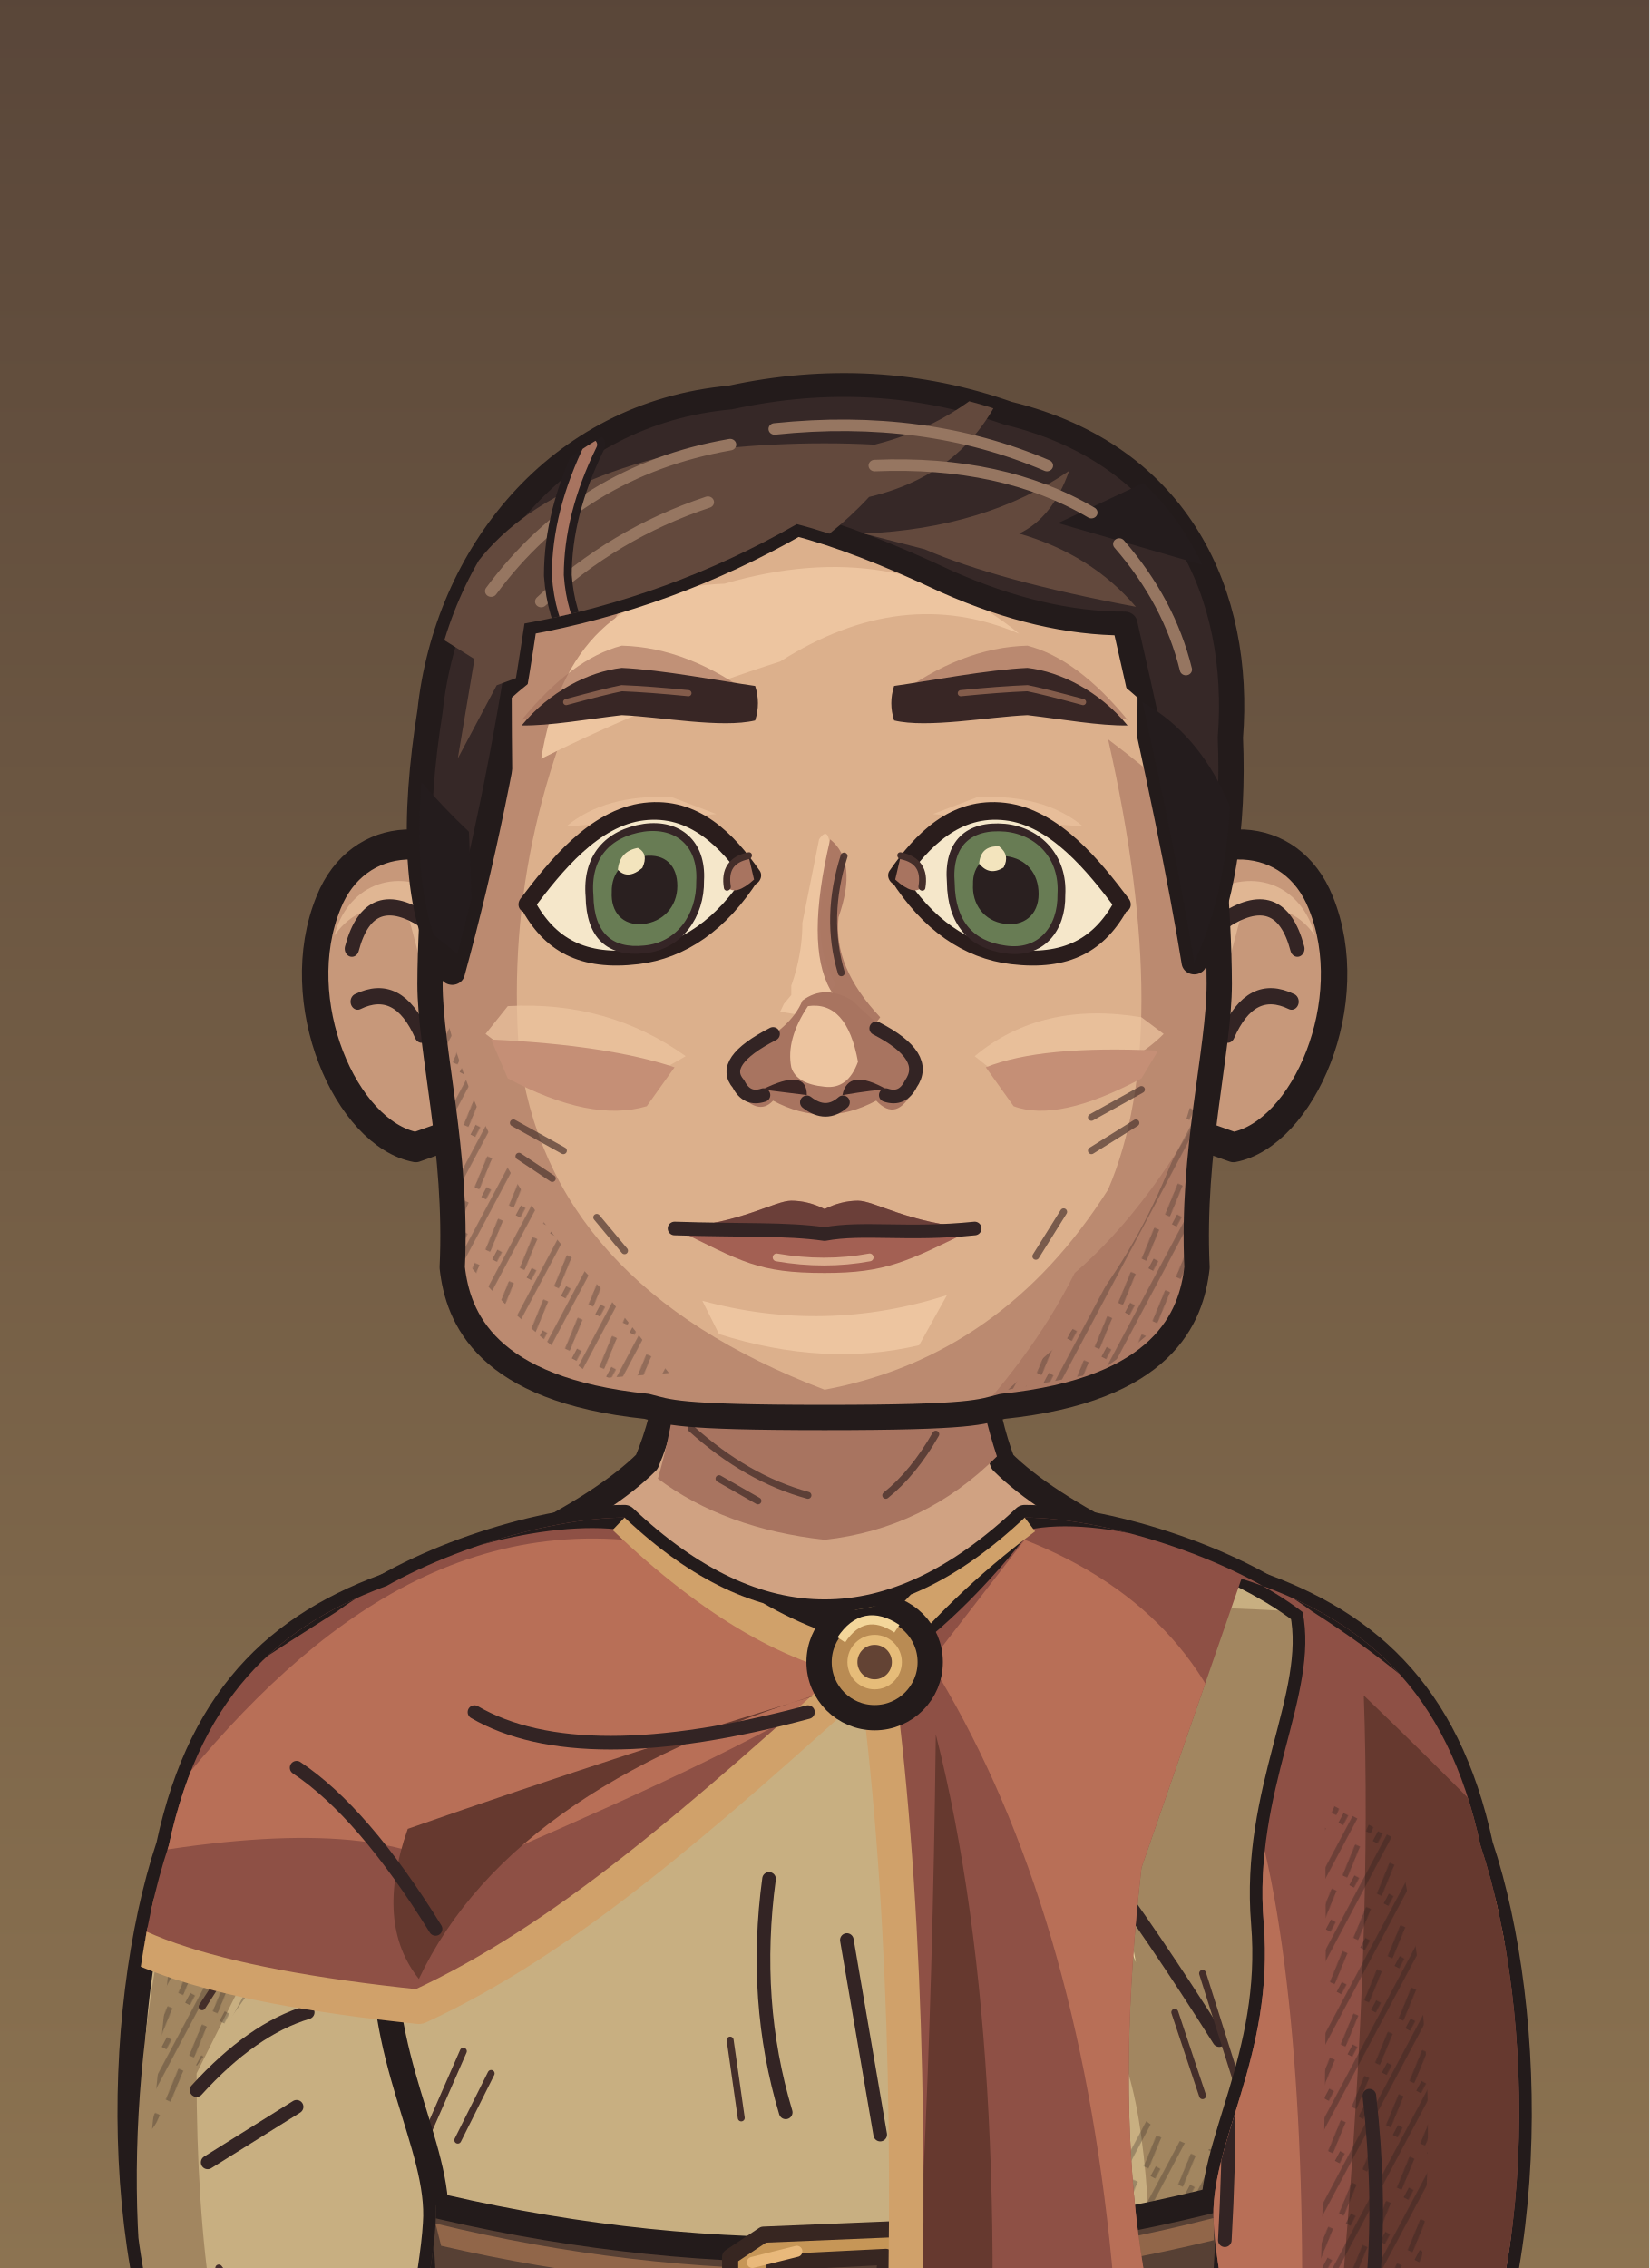
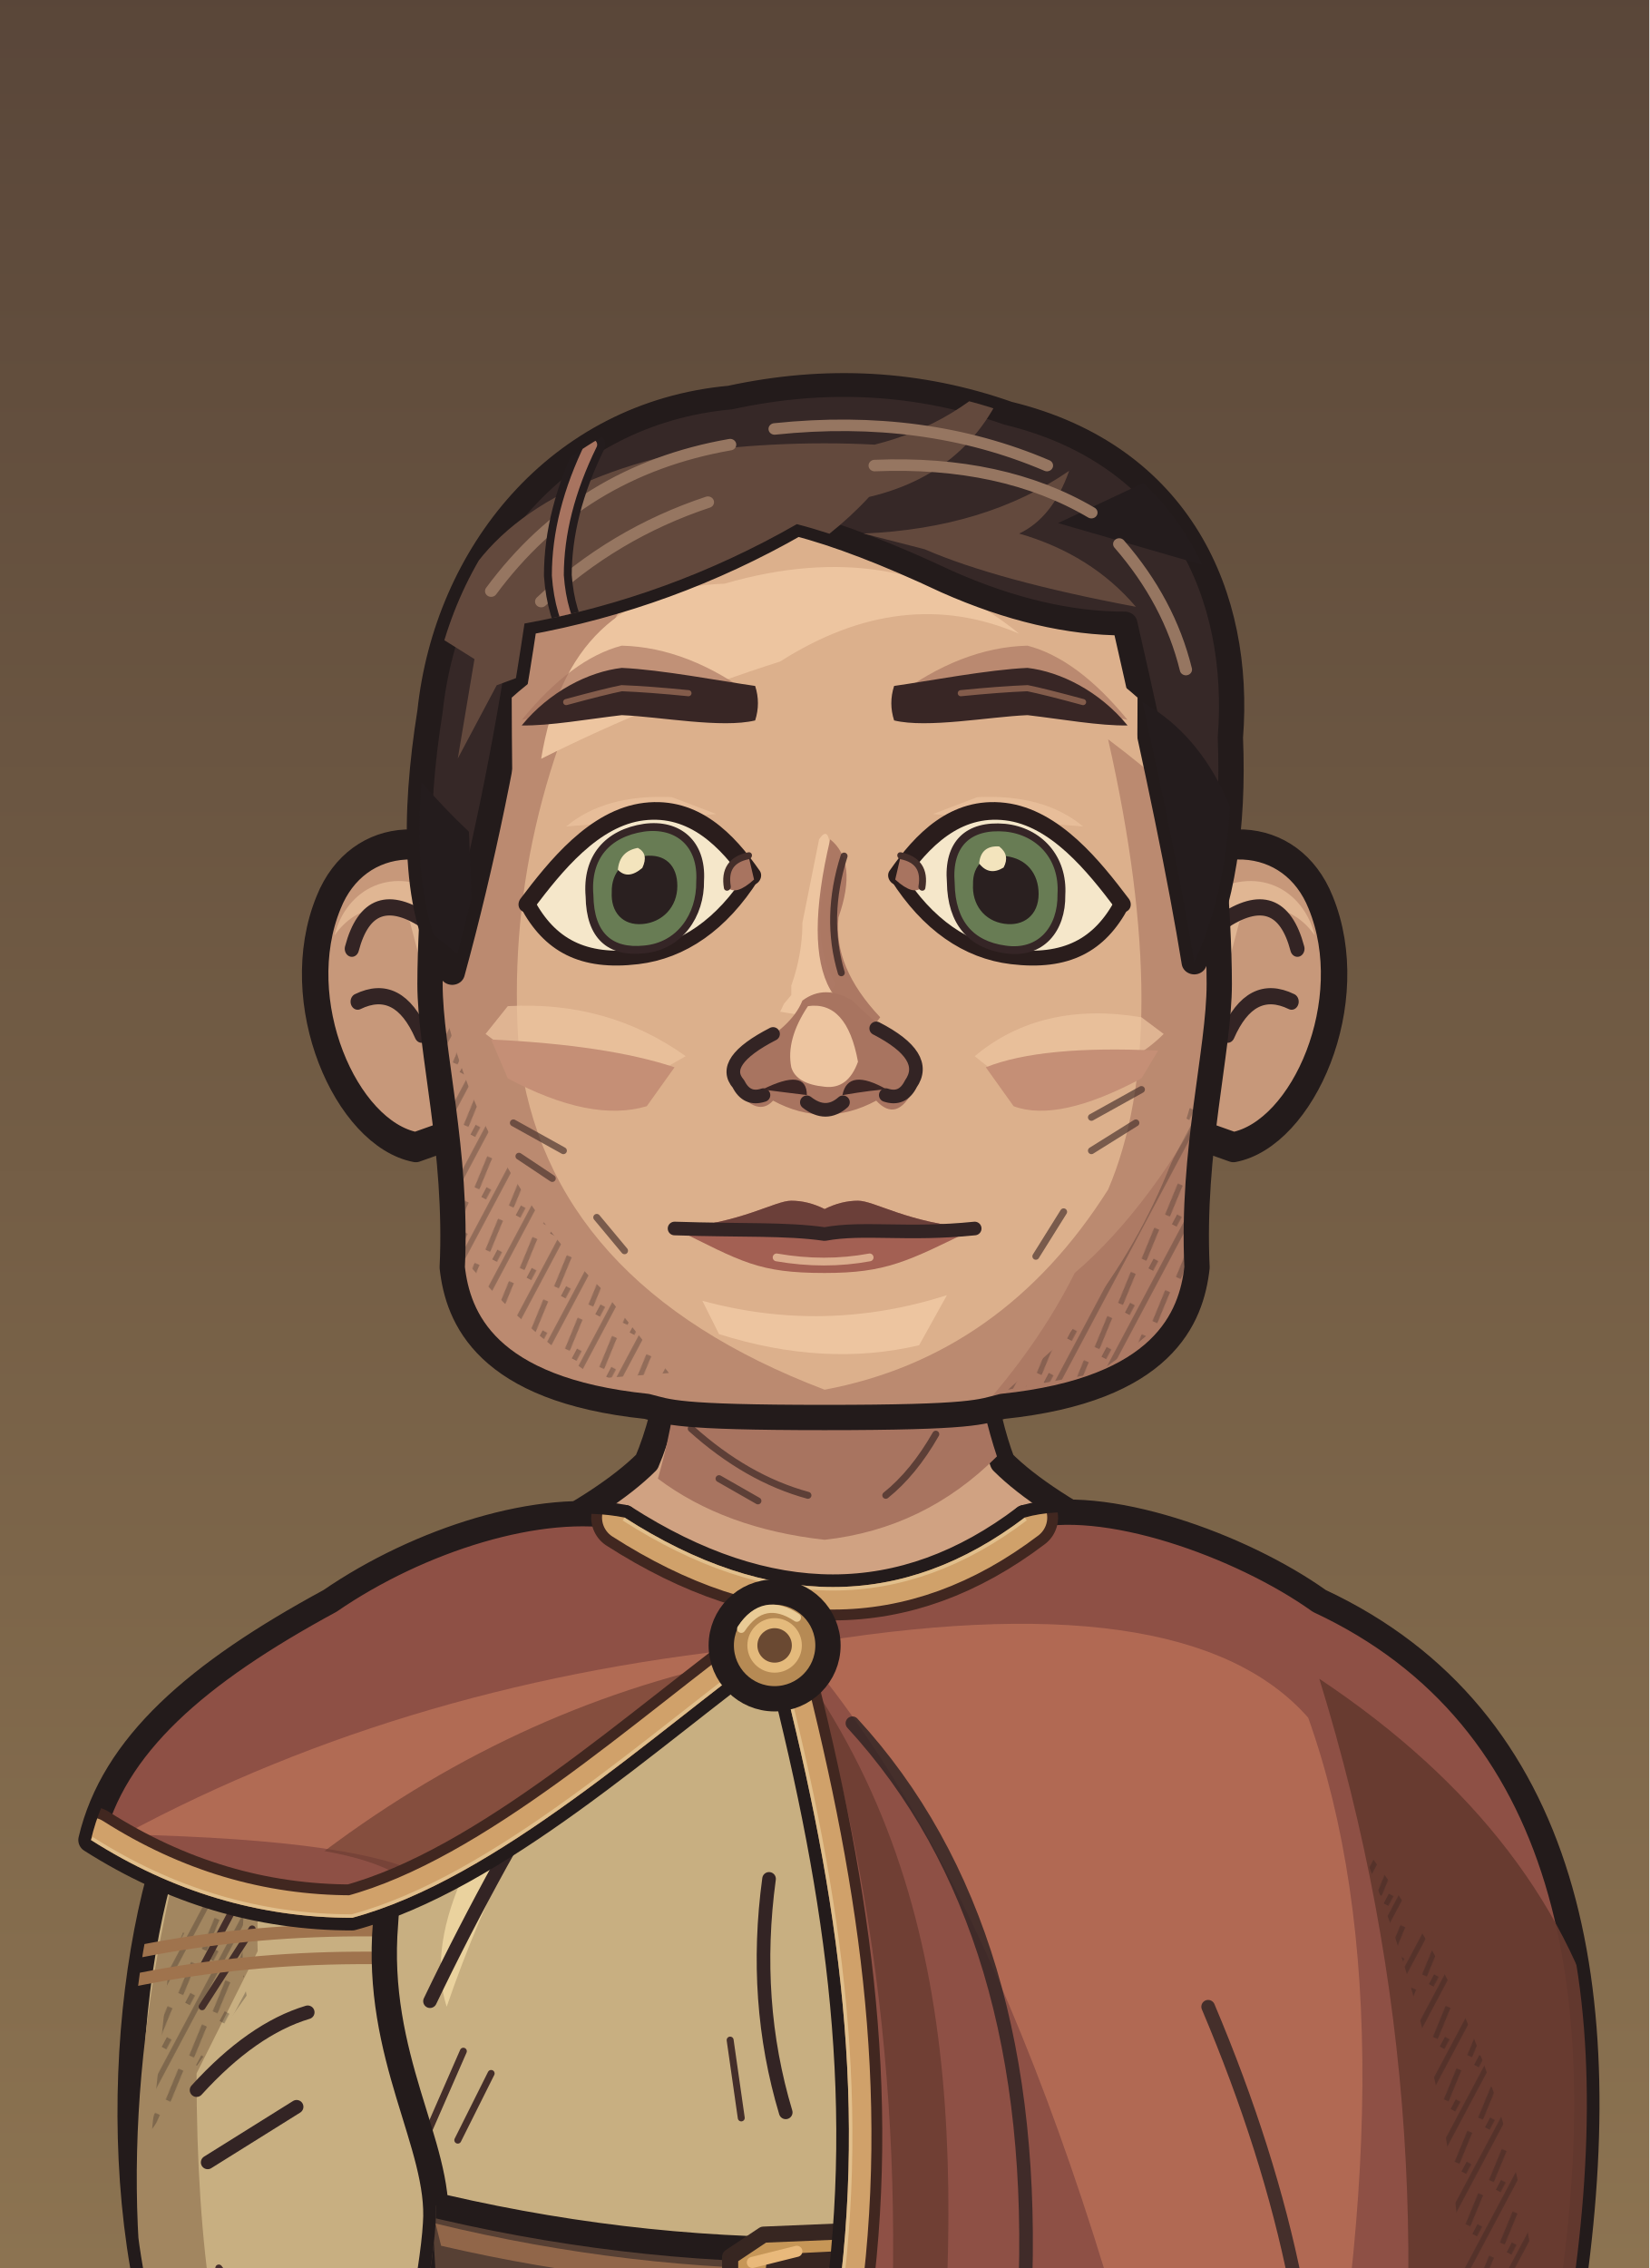
<svg xmlns="http://www.w3.org/2000/svg" xmlns:xlink="http://www.w3.org/1999/xlink" aria-labelledby="title" width="320" height="440" viewBox="0 0 320 440" role="img">
  <defs>
    <style>
      .edge {stroke:#231b1b;stroke-width:4.55;stroke-linecap:round;stroke-linejoin:round}
      .seam {fill:none;stroke:#332424;stroke-width:2.45;stroke-linecap:round;stroke-linejoin:round}
      .etch {fill:none;stroke:#442e2a;stroke-width:1.25;stroke-linecap:round}
      .hair-line {fill:none;stroke:#967661;stroke-width:1.45;stroke-linecap:round}
      .white {fill:#f5e7ca;stroke:#2a1d1c;stroke-width:2.65;stroke-linejoin:round}
      .label {fill:#efdfc1;font:600 20px Georgia,serif}
      .muted {fill:#b8aa96;font:13px 'Segoe UI',sans-serif}
      .section {fill:#dcbb8e;font:600 14px 'Segoe UI',sans-serif}
    </style>
    <linearGradient id="umber" x2="0" y2="1" gradientUnits="objectBoundingBox">
      <stop stop-color="#594639" />
      <stop offset=".56" stop-color="#8e7552" />
      <stop offset="1" stop-color="#3c3029" />
    </linearGradient>
    <linearGradient id="ash" x2="0" y2="1" gradientUnits="objectBoundingBox">
      <stop stop-color="#3b423d" />
      <stop offset=".56" stop-color="#7a7d67" />
      <stop offset="1" stop-color="#242b28" />
    </linearGradient>
    <linearGradient id="rose" x2="0" y2="1" gradientUnits="objectBoundingBox">
      <stop stop-color="#51404a" />
      <stop offset=".56" stop-color="#8a6972" />
      <stop offset="1" stop-color="#372c33" />
    </linearGradient>
    <pattern id="paper-grain" width="63" height="57" patternUnits="userSpaceOnUse">
      <path d="M1 16l2-1m21-4 5-2m16 7 6-1M12 32l3-1m16 11 4-1m20-14 4 1M4 51l5-1m41 0 9-2" fill="none" stroke="#231a1b" stroke-width=".85" opacity=".19" />
      <path d="M4 5l9-1m29 2 2-1M1 40l4-1m12 9 1-1m21-23 4-1m9 12 5-2" fill="none" stroke="#f0dbb5" stroke-width=".85" opacity=".23" />
      <path d="M16 19h.6m13-3h.7m28 6h.7m-39 15h.6m23 4h.6m-12 11h.7m29-39h.7" fill="none" stroke="#21191a" stroke-width="1.2" opacity=".28" stroke-linecap="round" />
    </pattern>
    <pattern id="ink-lines" width="7" height="9" patternUnits="userSpaceOnUse" patternTransform="rotate(28)">
      <path d="M1 -2V10m2.8-8 .6 6m1.9-1v5" stroke="#271d1d" stroke-width=".95" fill="none" opacity=".65" />
    </pattern>
    <radialGradient id="vignette" cx=".5" cy=".39" r=".72">
      <stop offset=".47" stop-color="#20191c" stop-opacity="0" />
      <stop offset="1" stop-color="#20191c" stop-opacity=".48" />
    </radialGradient>
    <g id="firs" fill="currentColor">
      <path d="M10 439Q15 379 12 300L9 220 15 146 15 54 19 80 21 147 28 230 25 326 29 439Z" />
      <path d="M17 169Q27 174 45 174L57 169 49 179 27 187 17 185                M18 194Q29 196 52 192L63 183 56 194 26 205 16 207                M15 225Q46 230 67 218L77 206 71 223 42 238 18 241                M17 252Q48 255 78 245L91 230 84 249 52 266 20 269                M14 282Q40 281 71 278L88 261 84 281 57 291 19 298                M19 312Q43 316 69 310L88 299 84 310 58 322 22 325" />
      <path d="M6 312 0 315V284L11 285M0 266 13 270V250L0 249M0 220 15 221 15 206 0 202                M0 180 16 181V167L0 165M0 141 15 150V138L0 133M0 112 17 127V118L0 104" />
      <path d="M64 440Q55 380 58 324L59 258 63 217 68 222 65 266 68 328 76 440Z                M63 291Q78 294 89 282L100 267 96 283 81 301 62 307                M63 323Q80 323 106 304L98 321 68 339                M63 316Q44 306 37 293L41 307 64 329Z" />
    </g>
    <g id="brambles" fill="none" stroke="currentColor" stroke-linecap="round" stroke-linejoin="round">
      <path stroke-width="3.8" d="M9 440Q13 401 21 380T26 333m-8 57Q39 375 43 352m-28 46Q6 377 0 376M41 440Q41 402 63 385m-20 44q26-6 39-30" />
      <path stroke-width="2" d="M23 364l14-13m-12 4-7-15m20 29 17-4m-15-1 1-11m13 49 2-17m2 14 18-5m-34 32q-12-10-17-10" />
    </g>
    <g id="night-scratches" fill="none" stroke="currentColor" stroke-width="1.2" stroke-linecap="round">
      <path d="M16 113q32-11 54-8m-30 9 16-3m184-40q19-4 44 1m-11 7 19 4                M24 335q33-3 68-16m-44 16 26-4m164-9q31 5 60-3m-39 8 38-3                M27 391q22-6 52-5m168 14q28-8 57-8m-40 11 24-4                M55 178l18-6m177 36 17 3m-12-4 17-1" />
    </g>
    <g id="shirt-setting">
      <rect width="320" height="440" fill="url(#umber)" />
      <path d="M50 217q24 8 64 1l-15 7-56 6m176-90q39-13 70-5l-26 4 28 2-64 6" fill="#856c54" opacity=".5" />
      <use xlink:href="#firs" style="color:#342827" opacity=".52" transform="translate(-26 8)" />
      <use xlink:href="#firs" style="color:#413128" opacity=".58" transform="translate(340 101) scale(-1 .81)" />
      <use xlink:href="#night-scratches" style="color:#dfbb87" opacity=".28" />
      <use xlink:href="#brambles" style="color:#291f22" opacity=".71" />
      <rect width="320" height="440" fill="url(#vignette)" />
      <rect width="320" height="440" fill="url(#paper-grain)" />
    </g>
    <g id="armor-setting">
      <rect width="320" height="440" fill="url(#ash)" />
      <path d="M42 173q49-4 68 3l-43 6 25 3-49 4m151 35q47 10 104-6l-26 14-62 8Z" fill="#707764" opacity=".48" />
      <use xlink:href="#firs" style="color:#27312c" opacity=".64" transform="translate(-36 30)" />
      <use xlink:href="#firs" style="color:#303833" opacity=".75" transform="translate(324 45) scale(-.86 1.03)" />
      <use xlink:href="#brambles" style="color:#252a27" opacity=".62" transform="translate(319 10) scale(-1 1)" />
      <use xlink:href="#night-scratches" style="color:#d8d8a9" opacity=".28" transform="translate(-2 21)" />
      <rect width="320" height="440" fill="url(#vignette)" />
      <rect width="320" height="440" fill="url(#paper-grain)" />
    </g>
    <g id="woman-setting">
      <rect width="320" height="440" fill="url(#rose)" />
      <path d="M44 235q40-4 76-1l-20 6-36 2 19 3-44 5m183-50q35 3 60-3l-24 9-31 2" fill="#775d65" opacity=".6" />
      <use xlink:href="#firs" style="color:#3b2b34" opacity=".58" transform="translate(-20 84) scale(.86 .91)" />
      <use xlink:href="#firs" style="color:#3d2e39" opacity=".68" transform="translate(327 54) scale(-.85 .98)" />
      <path d="M300 440q-2-82-6-173l-9-103 7-35 12 42 9 98 7 171Z                M294 195q-10-18-25-24l-15-1 13-4 11 2 18 15                M285 162q-13-22-34-27l-7 4 7-11 17 4 20 17                M303 242q-18-23-36-27l-13 3 15-9 11 2 21 15" fill="#3a2b33" opacity=".64" />
      <use xlink:href="#brambles" style="color:#2d2229" opacity=".8" transform="translate(12 6)" />
      <use xlink:href="#night-scratches" style="color:#e1b8a8" opacity=".28" transform="translate(0 7)" />
      <rect width="320" height="440" fill="url(#vignette)" />
      <rect width="320" height="440" fill="url(#paper-grain)" />
    </g>
    <pattern id="mail-rings" width="14" height="13" patternUnits="userSpaceOnUse" patternTransform="rotate(-7)">
      <path d="M-1 2q3-3 6 0 1 3-2 5Q0 8-1 5M6 2q3-3 6 0 1 3-2 5Q7 8 6 5M3 8q3-3 6 0 1 3-2 5-3 1-4-2M10 8q3-3 6 0" fill="none" stroke="#2d2c28" stroke-width="1.6" stroke-linecap="round" />
      <path d="M-.5 4q1.5-2 3-1m5 1q1.4-2 3-1M4 10q1.5-2 3-1m4 1q1.4-2 3-1" fill="none" stroke="#9a9b87" stroke-width="1.12" opacity=".78" stroke-linecap="round" />
    </pattern>
    <pattern id="armor-plates" width="47" height="24" patternUnits="userSpaceOnUse" patternTransform="translate(4 4) rotate(2)">
      <path d="M1 0l21 .7 1 18-3 3-17-1-1-4Zm24 1 19-1 2 15-3 7-19-2Z" fill="#85867a" stroke="#352e2a" stroke-width="1.75" stroke-linejoin="round" />
      <path d="M2 2l18 .2-.2 4L5 7 4 17Zm24 0 16-1 1 4-14 2-3 10Z" fill="#a9a58d" />
      <path d="M19 4l4 14-3 3-16-1 13-4Zm22 2 4 10-2 5-17-1 13-4Z" fill="#62655f" />
      <path d="M7 7l1-.5m6 12 3-2m16-7 5-1m-7 5 4-2" fill="none" stroke="#d0c0a0" stroke-width=".9" opacity=".76" />
      <path d="M6 12q2-2 2.7 1-1 2.2-2.7.5Zm12 1q1.8-2 2.4.6-1 2.6-2.5.8Zm11 1q1-2.2 2.8-1-.2 2.9-2.8 2.1Zm12-2q2.2-1.4 2.3.8-1 2.3-2.3.5Z" fill="#3c342d" />
    </pattern>
    <clipPath id="portrait-frame">
      <rect width="320" height="752" />
    </clipPath>
    <clipPath id="wardrobe-torso-mask">
      <path d="M124 273 C110 273 87 280 74 290 C71 305 83 322 81 346 C79 370 91 386 90 400 C89 418 74 476 68 545 Q160 564 252 545 C246 476 231 418 230 400 C229 386 241 370 239 346 C237 322 249 305 246 290 C233 280 210 273 196 273 Q160 307 124 273Z" />
    </clipPath>
    <clipPath id="wardrobe-sleeve-mask">
      <path d="M85 284C63 291 48 304 42 332C32 362 31 415 51 445H91Q111 406 103 336Z" />
    </clipPath>
-     <clipPath id="wardrobe-outer-mask">
-       <path d="M124 273 C110 273 87 280 74 290 C71 305 83 322 81 346 C79 370 91 386 90 400 C89 418 74 476 68 545 Q160 564 252 545 C246 476 231 418 230 400 C229 386 241 370 239 346 C237 322 249 305 246 290 C233 280 210 273 196 273 Q160 307 124 273Z" />
-       <path d="M85 284C63 291 48 304 42 332C32 362 31 415 51 445H91Q111 406 103 336Z" />
-       <path d="M85 284C63 291 48 304 42 332C32 362 31 415 51 445H91Q111 406 103 336Z" transform="translate(320 0) scale(-1 1)" />
-     </clipPath>
    <clipPath id="face-shape-clip">
      <path d="M 160 80 C 196 80 224 97 228 128 C 229 143 231 164 231 177 C 231 189 226 207 227 228 C 226 237 221 250 192 253 C 188 254 187 255 160 255 C 133 255 132 254 128 253 C 99 250 94 237 93 228 C 94 207 89 189 89 177 C 89 164 91 143 92 128 C 96 97 124 80 160 80 Z" />
    </clipPath>
    <clipPath id="face-features-eye-left">
      <path d="M-21 0 C-16 -6 -9 -14 0 -14 C9 -14 15 -7 19.5 0 C14 8 7 12 -1 12 C-11 12 -17 8 -21 0Z" />
    </clipPath>
    <clipPath id="face-features-eye-right">
      <path d="M-21 0 C-16 -6 -9 -14 0 -14 C9 -14 15 -7 19.5 0 C14 8 7 12 -1 12 C-11 12 -17 8 -21 0Z" />
    </clipPath>
    <clipPath id="face-features-nose-bridge">
      <path d="M154 144H167V179L172 185V187H149V185L154 179Z" />
    </clipPath>
    <mask id="hair-face-opening" maskUnits="userSpaceOnUse" x="0" y="0" width="320" height="440">
      <rect fill="white" x="0" y="0" width="320" height="440" />
      <g clip-path="url(#face-shape-clip)">
        <path d="M103.7 125.5C110.5 119.397 117.5 115.85 123.5 115.15C130.5 115.45 141.5 117.55 149 118.397Q160 126.397 171 118.397C178.5 117.55 189.5 115.45 196.5 115.15C202.5 115.85 209.5 119.397 216.3 125.5C216.3 134.5 216.1 143 216.1 160C216.1 169 226 175 226 184V300H94V184C94 175 103.9 169 103.9 160C103.9 143 103.7 134.5 103.7 125.5Z" fill="black" />
      </g>
    </mask>
    <clipPath id="hair-crown-clip">
      <path d="M93 176C86 165 86 146 89 126C92 96 112 69 143 66Q169 60 193 69C224 77 235 104 233 131Q234 157 226.5 174Q223 151 214 109.2Q199 109.2 182 101.2 Q166 93.2 155 90.2 Q132 104.2 106 109.2Q101 145 93 176Z" />
    </clipPath>
    <clipPath id="full-costume-hands-clip">
      <rect x="0" y="445" width="320" height="307" />
    </clipPath>
    <mask id="full-costume-bundled-drape" maskUnits="userSpaceOnUse" x="0" y="0" width="320" height="752">
      <rect fill="white" x="0" y="0" width="320" height="752" />
      <g clip-path="url(#portrait-frame)">
-         <g clip-path="url(#wardrobe-outer-mask)">
-           <path d="M124 273 C110.0 271 86 277 71 288 C49 302 27 315 24 339 Q29 355 87 361 C113 349 137 328 169 299 Q145 288 124 273Z" fill="black" class="edge" style="stroke:black" />
-           <path d="M169 299 Q183 290 196 273 C210.0 270 234 277 249 288 C274 304 292 323 296 347 C301 375 302 410 298 428 C293 446 258 461 256 480 Q249 519 252 545 Q206 554.5 160 554.5 C174 500 180 377 169 299Z" fill="black" class="edge" style="stroke:black" />
+         <g>
+           <path d="M151 296 C162 338 168 376 162 417 C156 486 157 562 169 627 Q220 647 271 607 C283 555 289 477 294 416 C303 358 294 309 249 288 C235 278 210 269 196 273 Q163 298 124 273 C109 270 87 277 71 288 C47 301 32 314 28 331 Q50 345 75 345 C101 338 129 312 151 296Z" fill="black" class="edge" style="stroke:black" />
        </g>
      </g>
    </mask>
  </defs>
  <svg width="320" height="440" viewBox="11.636 0 296.727 408" overflow="hidden">
    <g data-part="full-costume">
      <rect width="320" height="752" fill="url(#umber)" />
      <ellipse cx="160" cy="731" rx="113" ry="10" fill="#261f20" opacity=".5" />
      <g>
        <path d="M87 469 L158 469 Q158 548 143 598 Q135 649 135 700 H105 Q97 654 89 597 Q85 548 87 469Z" fill="#62574d" class="edge" />
        <path d="M96 514 Q109 546 114 595 Q117 649 131 694 H108Q101 641 91 592Z" fill="#8c7c69" opacity=".53" />
        <path d="M99 556Q111 592 127 607 M102 605Q113 627 120 635" class="etch" />
        <g transform="translate(0 0)">
          <path d="M99 689Q119 683 138 691L142 718Q139 728 120 729H86Q72 728 77 717Q82 708 99 704Z" fill="#654939" class="edge" />
          <path d="M86 718Q108 706 137 711L139 720Q110 730 83 724Z" fill="#87624a" />
          <path d="M101 711L103 700Q115 704 136 707" class="etch" />
          <path d="M83 725Q108 731 137 724" class="seam" />
        </g>
      </g>
      <g transform="translate(320 0) scale(-1 1)">
        <path d="M87 469 L158 469 Q158 548 143 598 Q135 649 135 700 H105 Q97 654 89 597 Q85 548 87 469Z" fill="#62574d" class="edge" />
        <path d="M96 514 Q109 546 114 595 Q117 649 131 694 H108Q101 641 91 592Z" fill="#8c7c69" opacity=".53" />
        <path d="M99 556Q111 592 127 607 M102 605Q113 627 120 635" class="etch" />
        <g transform="translate(0 0)">
          <path d="M99 689Q119 683 138 691L142 718Q139 728 120 729H86Q72 728 77 717Q82 708 99 704Z" fill="#654939" class="edge" />
          <path d="M86 718Q108 706 137 711L139 720Q110 730 83 724Z" fill="#87624a" />
          <path d="M101 711L103 700Q115 704 136 707" class="etch" />
          <path d="M83 725Q108 731 137 724" class="seam" />
        </g>
      </g>
    </g>
    <g clip-path="url(#portrait-frame)">
      <g data-part="neck">
        <g id="face-shape-neck">
          <path d="M 135 219 Q 134 249 128 263 Q 121 270 105 278 L 122 301 198 301 215 278 Q 199 270 192 263 Q 187 250 185 219 Z" fill="#d0a282" class="edge" />
          <path d="M 135 224 185 224 Q 186 247 191 262 Q 178 275 160 277 Q 142 275 130 266 Q 135 249 135 224 Z" fill="#a87460" />
          <path d="M 136 257 q 10 9 21 12 m -16 -3 7 4 m 32 -12 q -4 7 -9 11" class="etch" opacity=".75" />
        </g>
      </g>
      <g id="wardrobe-outfit-korzno" data-outfit="korzno">
        <path d="M85 284C63 291 48 304 42 332C32 362 31 415 51 445H91Q111 406 103 336Z" fill="#c8af81" class="edge" data-part="sleeve-outline" data-side="left" />
        <g data-part="sleeve-left" clip-path="url(#wardrobe-sleeve-mask)">
          <path d="M43 337 Q50 308 74 294 Q57 326 58 351 L47 373 Q47 421 58 444 H44 Q29 397 43 337Z" fill="#a28660" />
          <path d="M42 354 Q53 326 62 315 Q53 342 56 359 L39 383Z" fill="url(#ink-lines)" opacity=".44" />
          <path d="M47 376 q10 -11 20 -14 m-18 27 16 -10 M46 414 q4 11 13 21" class="seam" />
          <path d="M48 354 l9 -17 m-9 24 9 -14 m-6 61 10 13" class="etch" />
-           <path d="M26 346 q35 -10 79 -5 m-79 10 q35 -10 79 -5" fill="none" stroke="#a56f48" stroke-width="2.5" />
-           <path d="M26 421 q37 4 83 -3 m-83 9 q37 4 83 -3" fill="none" stroke="#a56f48" stroke-width="2.5" />
+           <path d="M28 353q36 -9 79 -4m-79 9q36 -9 79 -4 M28 418q37 5 83 -2m-83 9q37 5 83 -2" fill="none" stroke="#9f734d" stroke-width="2.25" />
        </g>
        <g transform="translate(320 0) scale(-1 1)">
          <path d="M85 284C63 291 48 304 42 332C32 362 31 415 51 445H91Q111 406 103 336Z" fill="#a28660" class="edge" data-part="sleeve-outline" data-side="right" />
          <g data-part="sleeve-right" clip-path="url(#wardrobe-sleeve-mask)">
            <path d="M43 337 Q50 308 74 294 Q57 326 58 351 L47 373 Q47 421 58 444 H44 Q29 397 43 337Z" fill="#785d49" />
            <path d="M42 354 Q53 326 62 315 Q53 342 56 359 L39 383Z" fill="url(#ink-lines)" opacity=".44" />
            <path d="M47 376 q10 -11 20 -14 m-18 27 16 -10 M46 414 q4 11 13 21" class="seam" />
            <path d="M48 354 l9 -17 m-9 24 9 -14 m-6 61 10 13" class="etch" />
-             <path d="M26 346 q35 -10 79 -5 m-79 10 q35 -10 79 -5" fill="none" stroke="#a56f48" stroke-width="2.5" />
-             <path d="M26 421 q37 4 83 -3 m-83 9 q37 4 83 -3" fill="none" stroke="#a56f48" stroke-width="2.5" />
+             <path d="M28 353q36 -9 79 -4m-79 9q36 -9 79 -4 M28 418q37 5 83 -2m-83 9q37 5 83 -2" fill="none" stroke="#9f734d" stroke-width="2.25" />
          </g>
        </g>
        <path d="M124 273 C110 273 87 280 74 290 C71 305 83 322 81 346 C79 370 91 386 90 400 C89 418 74 476 68 545 Q160 564 252 545 C246 476 231 418 230 400 C229 386 241 370 239 346 C237 322 249 305 246 290 C233 280 210 273 196 273 Q160 307 124 273Z" fill="#c8af81" />
        <g data-part="torso" clip-path="url(#wardrobe-torso-mask)">
          <path d="M74 296 Q93 280 120 278 Q105 303 82 335Z" fill="#ead29e" />
          <path d="M184 288 Q233 289 246 290 L257 555 H207 Q226 405 214 371 Q221 313 184 288Z" fill="#a28660" />
          <path d="M75 344 Q85 359 81 381 L66 402 L58 359Z" fill="#a28660" />
          <path d="M207 371 Q223 390 235 386 L234 416 L220 412Z" fill="url(#ink-lines)" opacity=".42" />
          <path d="M120 307 Q103 329 92 361 Q86 342 114 309Z M179 302 Q209 314 216 353 Q203 321 179 302Z" fill="#ead29e" />
          <path d="M133 412Q124 460 118 540Q105 525 133 412Z M174 418Q185 444 194 542Q180 529 174 418Z" fill="#ead29e" opacity=".68" />
          <path d="M134 423Q125 480 118 533 M158 447Q157 490 151 535" class="etch" />
          <path d="M73 538Q160 557 247 538" class="seam" />
          <path d="M116 311 Q101 335 89 360 M190 312 Q207 329 231 367 M150 338 q-3 22 3 42 m11 -31 6 35 M184 420q5 12 6 24" class="seam" />
          <path d="M95 369 l-7 16 m12 -12 -6 12 M228 355 l6 19 m-11 -12 5 15 M143 367 l2 14 m65 44 4 13" class="etch" />
        </g>
        <path d="M124 273 C110 273 87 280 74 290 C71 305 83 322 81 346 C79 370 91 386 90 400 C89 418 74 476 68 545 Q160 564 252 545 C246 476 231 418 230 400 C229 386 241 370 239 346 C237 322 249 305 246 290 C233 280 210 273 196 273 Q160 307 124 273Z" fill="none" class="edge" />
        <g data-part="belt" clip-path="url(#wardrobe-torso-mask)">
          <path d="M87 396 Q160 414 233 395 L232 413 Q160 430 88 414Z" fill="#574034" class="edge" />
          <path d="M90 400 Q160 417 230 399 L230 403 Q160 420 91 404Z" fill="#916649" />
          <path d="M92 410 Q160 426 228 409" fill="none" stroke="#bd9369" stroke-width="1.35" stroke-dasharray="3 3" stroke-linecap="round" />
          <path d="M149 402l24 -1 5 4-1 13-5 4-24 -1-5 -4v-11Z M151 407l-1 9 20 1 1 -11Z" fill="#c69657" fill-rule="evenodd" stroke="#372621" stroke-width="2.9" stroke-linejoin="round" />
          <path d="M156 412l16 -1m-25 -4 8 -2" fill="none" stroke="#e9b97b" stroke-width="2" stroke-linecap="round" />
        </g>
-         <g clip-path="url(#wardrobe-outer-mask)">
-           <path d="M124 273 C110.0 271 86 277 71 288 C49 302 27 315 24 339 Q29 355 87 361 C113 349 137 328 169 299 Q145 288 124 273Z" fill="#8e5045" class="edge" data-part="korzno-cloth-panel" />
-           <path d="M169 299 Q183 290 196 273 C210.0 270 234 277 249 288 C274 304 292 323 296 347 C301 375 302 410 298 428 C293 446 258 461 256 480 Q249 519 252 545 Q206 554.5 160 554.5 C174 500 180 377 169 299Z" fill="#8e5045" class="edge" data-part="korzno-cloth-panel" />
-           <path d="M124 277 C86 274 58 301 34 334 Q78 326 94 337 C119 326 143 316 166 302 Q145 286 124 277Z" fill="#b86f57" />
+         <g data-part="korzno-drape">
+           <path d="M151 296 C162 338 168 376 162 417 C156 486 157 562 169 627 Q220 647 271 607 C283 555 289 477 294 416 C303 358 294 309 249 288 C235 278 210 269 196 273 Q163 298 124 273 C109 270 87 277 71 288 C47 301 32 314 28 331 Q50 345 75 345 C101 338 129 312 151 296Z" fill="#8e5045" class="edge" data-part="korzno-cloth-panel" />
          <clipPath id="wardrobe-korzno-panel-mask">
-             <path d="M169 299 Q183 290 196 273 C210.0 270 234 277 249 288 C274 304 292 323 296 347 C301 375 302 410 298 428 C293 446 258 461 256 480 Q249 519 252 545 Q206 554.5 160 554.5 C174 500 180 377 169 299Z" />
+             <path d="M151 296 C162 338 168 376 162 417 C156 486 157 562 169 627 Q220 647 271 607 C283 555 289 477 294 416 C303 358 294 309 249 288 C235 278 210 269 196 273 Q163 298 124 273 C109 270 87 277 71 288 C47 301 32 314 28 331 Q50 345 75 345 C101 338 129 312 151 296Z" />
          </clipPath>
          <g clip-path="url(#wardrobe-korzno-panel-mask)">
-             <path d="M196 277 Q229 290 236 322 C251 363 250 490 226 549 L206 551 Q230 381 179 299Z" fill="#b86f57" />
-             <path d="M257 305 Q282 329 295 344 C316 416 256 451 268 547 L237 548 Q260 388 257 305Z M180 312 Q195 371 188 468 Q185 534 181 556 L155 557 Q178 487 180 312Z" fill="#66392f" />
-             <path d="M263 331 Q275 387 261 444 Q258 497 229 541 Q252 498 250 324Z" fill="url(#ink-lines)" opacity=".49" />
-             <path d="M225 322 Q235 350 232 403 M258 377 Q262 412 253 438 M211 441 Q216 487 212 528" class="seam" />
-           </g>
-           <path d="M124 273 Q148 296 169 299 Q180 285 196 273 M24 339 Q29 355 87 361 C113 349 137 328 169 299 C180 377 174 500 160 554.5" fill="none" stroke="#d0a16a" stroke-width="6.2" stroke-linejoin="round" />
-           <path d="M165 303 Q104 320 87 356 Q79 346 85 329 Q125 315 165 303Z" fill="#66392f" />
-           <path d="M65 318 Q77 326 90 347 M97 308 Q116 319 157 308" class="seam" />
+             <path d="M151 296 Q86 302 34 330 Q78 331 89 338 Q116 326 151 296Z" fill="#b86f57" opacity=".84" />
+             <path d="M148 298 Q106 306 70 333 Q87 336 89 344 Q116 322 148 298Z" fill="#66392f" opacity=".58" />
+             <path d="M155 296 Q225 284 247 309 Q267 365 246 462 Q256 554 248 621 Q242 543 227 473 Q200 348 155 296Z" fill="#b86f57" opacity=".82" />
+             <path d="M249 302 Q291 330 301 370 Q295 479 275 613 L246 623 Q269 556 260 467 Q274 383 249 302Z" fill="#66392f" opacity=".94" />
+             <path d="M159 305 C188 350 184 404 178 462 Q173 541 196 632 L170 635 Q154 543 169 455 Q179 377 159 305Z" fill="#66392f" opacity=".75" />
+             <path d="M256 331 Q285 400 270 473 Q261 544 257 592 Q267 553 286 481 Q300 386 256 331Z" fill="url(#ink-lines)" opacity=".44" />
+             <path d="M165 310 Q199 347 196 414 M229 361 Q251 413 248 456 M216 462 Q221 521 236 571 M255 507 Q263 555 257 592" class="seam" opacity=".85" />
+             <path d="M196 273 Q163 298 124 273 M28 331 Q50 345 75 345 C101 338 129 312 151 296 M151 296 C162 338 168 376 162 417 C156 486 157 562 169 627 Q220 647 271 607" fill="none" stroke="#412720" stroke-width="12" stroke-linecap="round" stroke-linejoin="round" />
+             <path d="M196 273 Q163 298 124 273 M28 331 Q50 345 75 345 C101 338 129 312 151 296 M151 296 C162 338 168 376 162 417 C156 486 157 562 169 627 Q220 647 271 607" fill="none" stroke="#d0a16a" stroke-width="8.1" stroke-linecap="round" stroke-linejoin="round" data-part="korzno-lining" />
+             <path d="M196 273 Q163 298 124 273 M28 331 Q50 345 75 345 C101 338 129 312 151 296 M151 296 C162 338 168 376 162 417 C156 486 157 562 169 627 Q220 647 271 607" fill="none" stroke="#ead09e" stroke-width="1.25" opacity=".65" data-material-surface="fixed" />
+           </g>
          <g data-part="korzno-clasp">
-             <circle cx="169" cy="299" r="10" fill="#b98b53" class="edge" />
-             <circle cx="169" cy="299" r="4" fill="#634334" stroke="#e6bc79" stroke-width="1.8" />
-             <path d="M163 295q4 -6 10 -2" fill="none" stroke="#f3d69a" stroke-width="1.65" />
+             <circle cx="151" cy="296" r="9.6" fill="#b68a54" class="edge" />
+             <circle cx="151" cy="296" r="4" fill="#6a4932" stroke="#e4ba7c" stroke-width="1.8" />
+             <path d="M145 293q4 -6 10 -2" fill="none" stroke="#e9cb96" stroke-width="1.5" stroke-linecap="round" />
          </g>
        </g>
      </g>
      <g id="face-shape">
        <g id="face-shape-ears">
          <g transform="translate(99 179) scale(-1.046 1.19)">
            <path d="M -4 -15 C 7 -26 22 -25 27 -14 C 34 1 24 21 12 23 L -4 18 Z" fill="#c7987a" class="edge" />
            <path d="M 7 -15 C 16 -20 24 -16 26 -9 C 22 -14 16 -14 13 -11 L 10 -1 Z" fill="#edc5a0" opacity=".66" />
            <path d="M 23 -7 Q 20 -17 10 -11 L 7 2 M 22 1 Q 15 -2 11 6" class="seam" />
          </g>
          <g transform="translate(221 179) scale(1.046 1.19)">
            <path d="M -4 -15 C 7 -26 22 -25 27 -14 C 34 1 24 21 12 23 L -4 18 Z" fill="#c7987a" class="edge" />
            <path d="M 7 -15 C 16 -20 24 -16 26 -9 C 22 -14 16 -14 13 -11 L 10 -1 Z" fill="#edc5a0" opacity=".66" />
            <path d="M 23 -7 Q 20 -17 10 -11 L 7 2 M 22 1 Q 15 -2 11 6" class="seam" />
          </g>
        </g>
        <path d="M 160 80 C 196 80 224 97 228 128 C 229 143 231 164 231 177 C 231 189 226 207 227 228 C 226 237 221 250 192 253 C 188 254 187 255 160 255 C 133 255 132 254 128 253 C 99 250 94 237 93 228 C 94 207 89 189 89 177 C 89 164 91 143 92 128 C 96 97 124 80 160 80 Z" fill="#dcb08c" />
        <g clip-path="url(#face-shape-clip)">
          <path d="M 70 141 Q 104 91 123 110 Q 102 148 105 189 Q 110 231 160 250 Q 192 244 211 214 Q 223 186 211 133 Q 235 151 250 174 L 250 265 70 265 Z" fill="#bb8a70" />
          <path d="M 205 229 Q 219 217 231 194 L 242 245 182 260 Q 197 245 205 229 Z" fill="#a87460" opacity=".74" />
          <path d="M 109 136.5 Q 114 106 142 105 Q 173 96 195 114 Q 174 105 152 119 Q 130 126 109 136.5 Z" fill="#edc5a0" />
          <g transform="translate(160 0) scale(-1 1)">
            <path d="M 25 190 Q 39 180 57 181 L 61 186 Q 51 194 32 194 Z" fill="#edc5a0" opacity=".72" />
            <path d="M 27 192 Q 39 188 60 187 L 57 194 Q 42 202 32 199 Z" fill="#c58f76" />
          </g>
          <g transform="translate(160 0) scale(1 1)">
            <path d="M 27 190 Q 39 180 57 183 L 61 186 Q 51 196 32 194 Z" fill="#edc5a0" opacity=".72" />
            <path d="M 29 192 Q 39 188 60 189 L 57 194 Q 42 202 34 199 Z" fill="#c58f76" />
          </g>
          <path d="M 92 183 Q 99 211 120 232 L 132 247 119 248 Q 98 234 85 212 Z M 229 184 Q 224 217 203 241 L 193 250 209 247 Q 230 233 240 211 Z" fill="url(#ink-lines)" opacity=".42" />
          <path d="M 138 234 Q 160 240 182 233 L 177 242 Q 160 246 141 240 Z" fill="#edc5a0" />
          <path d="M 104 202 l 9 5 m -8 1 6 4 m 97 -11 9 -5 m -9 11 8 -5 m -97 17 5 6 m 74 1 5 -8" class="etch" opacity=".65" />
        </g>
        <path d="M 160 80 C 196 80 224 97 228 128 C 229 143 231 164 231 177 C 231 189 226 207 227 228 C 226 237 221 250 192 253 C 188 254 187 255 160 255 C 133 255 132 254 128 253 C 99 250 94 237 93 228 C 94 207 89 189 89 177 C 89 164 91 143 92 128 C 96 97 124 80 160 80 Z" fill="none" class="edge" />
      </g>
      <g clip-path="url(#face-shape-clip)">
        <g data-part="eyes">
          <g transform="matrix(1 -0.12 0 1 127.5 160)">
            <path d="M-14 -13 Q-7 -18 5 -16 L13 -12" fill="#edc5a0" opacity=".65" />
            <path d="M-21 0 C-16 -6 -9 -14 0 -14 C9 -14 15 -7 19.5 0 C14 8 7 12 -1 12 C-11 12 -17 8 -21 0Z" class="white" />
            <g clip-path="url(#face-features-eye-left)">
              <g transform="translate(0 0) scale(1 1)">
                <path d="M-9.8 0 C-10.4 -7 -6.6 -10.9 0 -11.1 C6.1 -11.2 10.5 -7 10.1 -.3 C10.2 5.9 6.4 11 0 10.8 C-6.1 10.7 -9.7 7.2 -9.8 0Z" fill="#687c54" stroke="#352526" stroke-width="1.4" />
                <path d="M-5.8 -.2C-5.9-3.8-3.5-6 .1-6 3.8-6 6-3.6 6 .1 6 3.9 3.3 6.3-.2 6.2-3.9 6.1-6 3.3-5.8-.2Z" fill="#2a2020" />
                <path d="M-4.7-4.1Q-4.4-7.4-1.1-7.6 .9-6.3-.3-3.9-2.9-2-4.7-4.1Z" fill="#f3e4bd" />
              </g>
            </g>
            <path d="M-21 0 C-16 -6 -9 -14 0 -14 C9 -14 15 -7 19.5 0" fill="none" stroke="#2a1d1c" stroke-width="3.15" stroke-linecap="round" />
            <path d="M18.8 -3.8 Q14.2 -3.4 15 1.4 Q16.5 3.2 19.8 .6Z" fill="#a87460" />
            <path d="M18.8 -3.8 Q14.2 -3.4 15 1.4" class="etch" />
          </g>
          <g transform="matrix(-1 -0.12 0 1 192.5 160)">
            <path d="M-14 -13 Q-7 -18 5 -16 L13 -12" fill="#edc5a0" opacity=".65" />
            <path d="M-21 0 C-16 -6 -9 -14 0 -14 C9 -14 15 -7 19.5 0 C14 8 7 12 -1 12 C-11 12 -17 8 -21 0Z" class="white" />
            <g clip-path="url(#face-features-eye-right)">
              <g transform="translate(0 0) scale(-1 1)">
                <path d="M-9.8 0 C-10.4 -7 -6.6 -10.9 0 -11.1 C6.1 -11.2 10.5 -7 10.1 -.3 C10.2 5.9 6.4 11 0 10.8 C-6.1 10.7 -9.7 7.2 -9.8 0Z" fill="#687c54" stroke="#352526" stroke-width="1.4" />
                <path d="M-5.8 -.2C-5.9-3.8-3.5-6 .1-6 3.8-6 6-3.6 6 .1 6 3.9 3.3 6.3-.2 6.2-3.9 6.1-6 3.3-5.8-.2Z" fill="#2a2020" />
                <path d="M-4.7-4.1Q-4.4-7.4-1.1-7.6 .9-6.3-.3-3.9-2.9-2-4.7-4.1Z" fill="#f3e4bd" />
              </g>
            </g>
            <path d="M-21 0 C-16 -6 -9 -14 0 -14 C9 -14 15 -7 19.5 0" fill="none" stroke="#2a1d1c" stroke-width="3.15" stroke-linecap="round" />
            <path d="M18.8 -3.8 Q14.2 -3.4 15 1.4 Q16.5 3.2 19.8 .6Z" fill="#a87460" />
            <path d="M18.8 -3.8 Q14.2 -3.4 15 1.4" class="etch" />
          </g>
        </g>
        <g data-part="brows">
          <g transform="matrix(1 0 0 1 127.5 127.5)">
            <path d="M-22 2 Q-13 -9 -4 -11.35 Q8 -11.05 20 -2 Q-4 -2.1 -22 2Z" fill="#a87460" opacity=".64" />
            <path d="M-22 3 C-17 -3.103 -10 -6.65 -4 -7.35 C3 -7.05 14 -4.95 20 -4.103 Q21 -1 20 2.103 C14 3.55 3 1.45 -4 1.15 C-10 1.85 -17 3.103 -22 3Z" fill="#382625" />
            <path d="M-14 -1.2 Q-7 -3.1 -4 -3.7 Q1 -3.5 8 -2.8" fill="none" stroke="#835c4b" stroke-width="1.1" stroke-linecap="round" />
          </g>
          <g transform="matrix(-1 0 0 1 192.5 127.5)">
            <path d="M-22 2 Q-13 -9 -4 -11.35 Q8 -11.05 20 -2 Q-4 -2.1 -22 2Z" fill="#a87460" opacity=".64" />
            <path d="M-22 3 C-17 -3.103 -10 -6.65 -4 -7.35 C3 -7.05 14 -4.95 20 -4.103 Q21 -1 20 2.103 C14 3.55 3 1.45 -4 1.15 C-10 1.85 -17 3.103 -22 3Z" fill="#382625" />
            <path d="M-14 -1.2 Q-7 -3.1 -4 -3.7 Q1 -3.5 8 -2.8" fill="none" stroke="#835c4b" stroke-width="1.1" stroke-linecap="round" />
          </g>
        </g>
        <g data-part="nose">
          <g clip-path="url(#face-features-nose-bridge)">
            <path d="M159 151 Q161 148 161 154 Q157 169 162 177 L158 183 152 182 Q156 174 156 166Z" fill="#edc5a0" />
            <path d="M161 151 Q166 155 162.5 165 Q161.5 174 170 183 L167 187 161 178 Q156.5 170 161 151Z" fill="#a87460" opacity=".93" />
            <path d="M163.5 154 Q160 165 163 175" class="etch" opacity=".9" />
          </g>
          <path d="M156 180 Q160 177 165 180 C167 182 169.28 184 174 188 Q178 192 176 196 Q173 202 169.28 198 Q160 203 150.72 198 Q148 201 144 196 Q142 192 146 189 Q154 185 156 180Z" fill="#a87460" />
          <path d="M157 181 Q164 180 166 191 Q164.2 196 160 195.5 Q154.9 195 154 192 Q153 187 157 181Z" fill="#edc5a0" />
          <path d="M150.72 186 Q141 191 144.5 195 Q146 198 149 197 M169.28 185 Q179 190 175.5 195 Q174 198 171 197" class="seam" />
          <path d="M148.8 196 q8 -4 8 1 q-8 -1 -8 -1Z M163.2 197 q1 -5 8 -1 q-2 0 -8 1Z" fill="#3b2524" />
          <path d="M156.8 198.3 Q160.25 201 163.3 198.3" class="seam" />
        </g>
        <g data-part="mouth">
          <path d="M133 221 C145.15 220 151 216 154 216 Q157 216 160 217.5 Q163 216 166 216 C169 216 174.85 220 187 221 C174.85 227 171 229 160 229 C148 229 145.15 227 133 221Z" fill="#a36053" />
          <path d="M133 221 C145.15 220 151 216 154 216 Q157 216 160 217.5 Q163 216 166 216 C169 216 174.85 220 187 221 C174.85 222.25 167 220.7 160 222 C153 221 145.15 221.4 133 221Z" fill="#56322f" opacity=".72" />
          <path d="M133 221 C145.15 221.4 153 221 160 222 C167 220.7 174.85 222.25 187 221" class="seam" />
          <path d="M151.36 226.2 Q160 227.7 168.1 226.2" fill="none" stroke="#edc5a0" stroke-width="1.4" stroke-linecap="round" opacity=".76" />
        </g>
      </g>
      <g id="hair-front">
        <g mask="url(#hair-face-opening)">
          <g transform="matrix(1 0 0 0.941 0 9.412)">
            <path d="M93 176C86 165 86 146 89 126C92 96 112 69 143 66Q169 60 193 69C224 77 235 104 233 131Q234 157 226.5 174Q223 151 214 109.2Q199 109.2 182 101.2 Q166 93.2 155 90.2 Q132 104.2 106 109.2Q101 145 93 176Z" fill="#362827" class="edge" />
            <g clip-path="url(#hair-crown-clip)">
              <path d="M91 112q6-26 41-35 19-3 37-2 15-4 25-16-6 21-26 26-13 15-39 25l-28 11-7 14 3-19Zm76-20q22-1 37-12-3 9-9 12 13 4 21 14-25-5-38-11Z" fill="#63493d" />
              <path d="M79 128q8 12 17 21l1 26-14-12Zm123-38 26-13 13 25Z M210 121q22 7 27 39l-11 21Z" fill="#241c1d" />
              <path d="M100 103Q116 80 143 75M151 72Q178 69 200 79 M109 105Q122 92 139 86M169 79Q192 78 208 88M213 94Q222 105 225 118" fill="none" stroke="#967661" stroke-width="2.2" stroke-linecap="round" stroke-linejoin="round" />
              <path d="M124 120q-11-5-12-20 0-12 6-25" fill="none" stroke="#241c1d" stroke-width="5" stroke-linecap="round" stroke-linejoin="round" />
              <path d="M124 120q-11-5-12-20 0-12 6-25" fill="none" stroke="#a87460" stroke-width="2.15" stroke-linecap="round" stroke-linejoin="round" />
            </g>
          </g>
        </g>
      </g>
    </g>
    <g data-part="handheld-equipment" mask="url(#full-costume-bundled-drape)">
      <g data-part="hands" clip-path="url(#full-costume-hands-clip)">
        <g>
          <path d="M60 441 Q59 454 60 464 Q62 474 71 473Q88 473 86 460 L83 442Z" fill="#dcb08c" class="edge" data-part="hand" />
          <path d="M71 458Q81 454 85 460 M67 464q5 4 8 3" class="etch" />
        </g>
        <g transform="translate(320 0) scale(-1 1)">
          <path d="M60 441 Q59 454 60 464 Q62 474 71 473Q88 473 86 460 L83 442Z" fill="#dcb08c" class="edge" data-part="hand" />
          <path d="M71 458Q81 454 85 460 M67 464q5 4 8 3" class="etch" />
        </g>
      </g>
    </g>
  </svg>
</svg>
